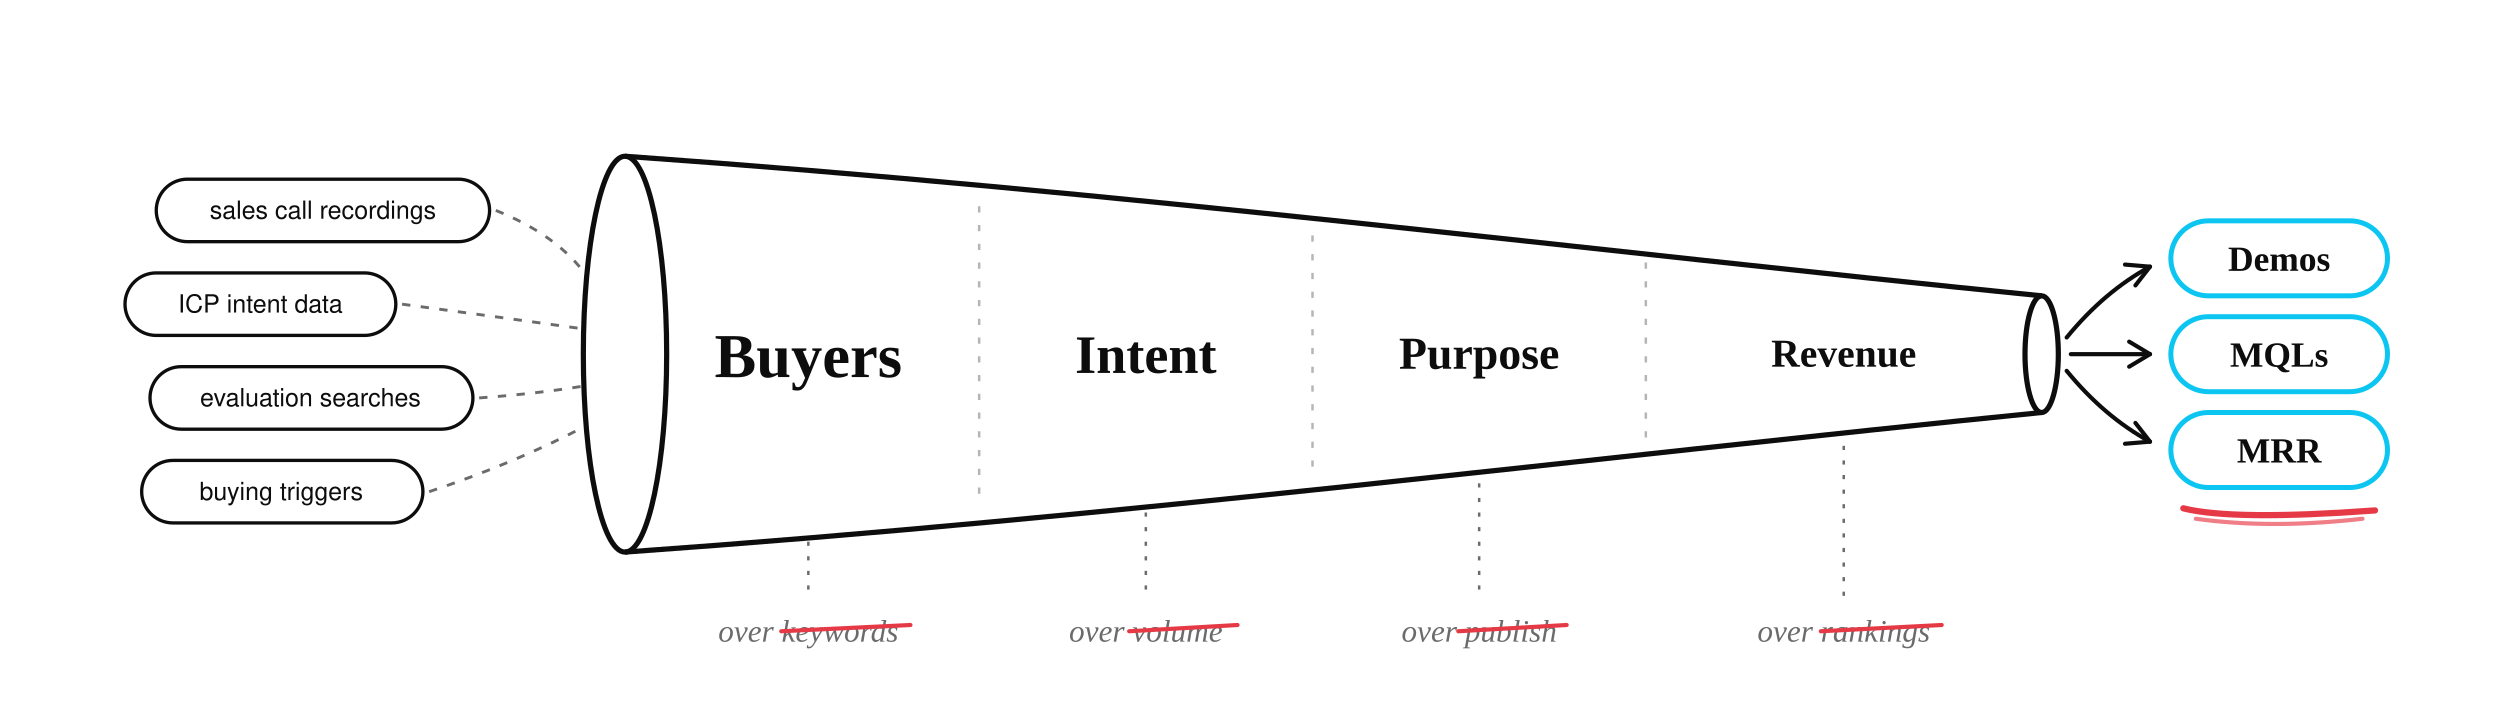
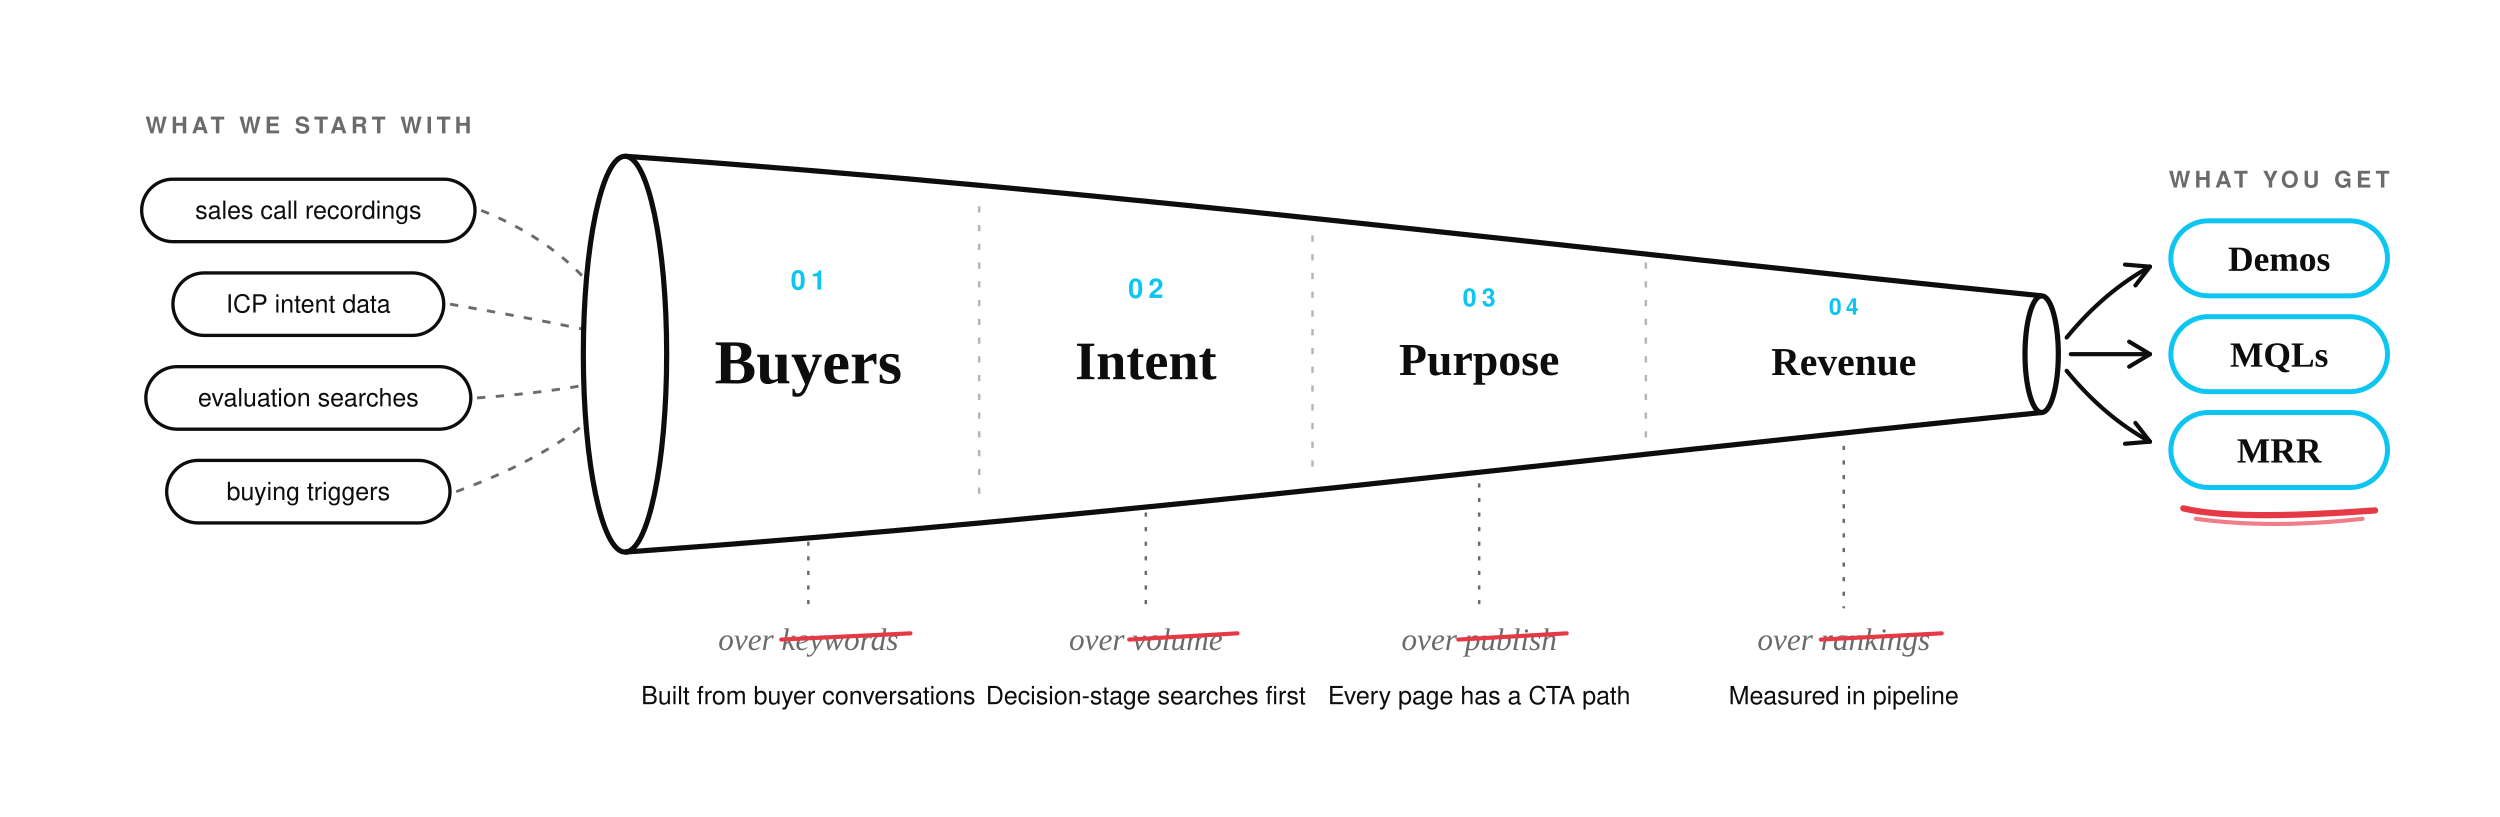
- <svg xmlns="http://www.w3.org/2000/svg" viewBox="0 0 1200 340" role="img" aria-labelledby="prFfTitle prFfDesc">
+ <svg xmlns="http://www.w3.org/2000/svg" viewBox="0 0 1200 392" role="img" aria-labelledby="prFfTitle prFfDesc">
+   <text x="148" y="64" text-anchor="middle" font-family="Helvetica, Arial, sans-serif" font-size="11" font-weight="700" letter-spacing="2" fill="#6B6B6B">WHAT WE START WITH</text>
  <g font-family="Helvetica, Arial, sans-serif" font-size="12" fill="#0D0D0D" text-anchor="middle">
-     <rect x="75" y="86" width="160" height="30" rx="15" fill="none" stroke="#0D0D0D" stroke-width="1.6" />
-     <text x="155" y="105">sales call recordings</text>
-     <rect x="60" y="131" width="130" height="30" rx="15" fill="none" stroke="#0D0D0D" stroke-width="1.6" />
-     <text x="125" y="150">ICP intent data</text>
-     <rect x="72" y="176" width="155" height="30" rx="15" fill="none" stroke="#0D0D0D" stroke-width="1.6" />
-     <text x="149" y="195">evaluation searches</text>
-     <rect x="68" y="221" width="135" height="30" rx="15" fill="none" stroke="#0D0D0D" stroke-width="1.6" />
-     <text x="135" y="240">buying triggers</text>
+     <rect x="68" y="86" width="160" height="30" rx="15" fill="none" stroke="#0D0D0D" stroke-width="1.6" />
+     <text x="148" y="105">sales call recordings</text>
+     <rect x="83" y="131" width="130" height="30" rx="15" fill="none" stroke="#0D0D0D" stroke-width="1.6" />
+     <text x="148" y="150">ICP intent data</text>
+     <rect x="70" y="176" width="156" height="30" rx="15" fill="none" stroke="#0D0D0D" stroke-width="1.6" />
+     <text x="148" y="195">evaluation searches</text>
+     <rect x="80" y="221" width="136" height="30" rx="15" fill="none" stroke="#0D0D0D" stroke-width="1.6" />
+     <text x="148" y="240">buying triggers</text>
  </g>
  <g fill="none" stroke="#6B6B6B" stroke-width="1.4" stroke-dasharray="4 5">
-     <path d="M 238 101 q 30 12 44 32" />
-     <path d="M 193 146 q 45 6 88 12" />
-     <path d="M 230 191 q 28 -2 52 -6" />
-     <path d="M 206 236 q 42 -14 76 -32" />
+     <path d="M 231 101 q 30 12 49 32" />
+     <path d="M 216 146 q 35 6 64 12" />
+     <path d="M 229 191 q 28 -2 51 -6" />
+     <path d="M 219 236 q 38 -14 61 -32" />
  </g>
  <g fill="none" stroke="#0D0D0D" stroke-width="2.5">
    <path d="M 300 75 C 540 92, 760 120, 980 142" />
    <path d="M 300 265 C 540 248, 760 220, 980 198" />
    <ellipse cx="300" cy="170" rx="20" ry="95" />
    <ellipse cx="980" cy="170" rx="8" ry="28" />
  </g>
  <g stroke="#6B6B6B" stroke-width="1.2" stroke-dasharray="3 6" opacity="0.5">
    <line x1="470" y1="99" x2="470" y2="241" />
    <line x1="630" y1="113" x2="630" y2="227" />
    <line x1="790" y1="126" x2="790" y2="214" />
  </g>
-   <g font-family="Georgia, 'Times New Roman', serif" font-weight="700" fill="#0D0D0D" text-anchor="middle">
-     <text x="388" y="181" font-size="30">Buyers</text>
-     <text x="550" y="179" font-size="26">Intent</text>
-     <text x="710" y="177" font-size="22">Purpose</text>
-     <text x="885" y="176" font-size="19">Revenue</text>
+   <g text-anchor="middle">
+     <text x="388" y="139" font-family="Helvetica, Arial, sans-serif" font-size="13" font-weight="700" letter-spacing="2.5" fill="#0CC6F1">01</text>
+     <text x="388" y="184" font-family="Georgia, 'Times New Roman', serif" font-size="30" font-weight="700" fill="#0D0D0D">Buyers</text>
+     <text x="550" y="143" font-family="Helvetica, Arial, sans-serif" font-size="13" font-weight="700" letter-spacing="2.5" fill="#0CC6F1">02</text>
+     <text x="550" y="182" font-family="Georgia, 'Times New Roman', serif" font-size="26" font-weight="700" fill="#0D0D0D">Intent</text>
+     <text x="710" y="147" font-family="Helvetica, Arial, sans-serif" font-size="12" font-weight="700" letter-spacing="2.5" fill="#0CC6F1">03</text>
+     <text x="710" y="180" font-family="Georgia, 'Times New Roman', serif" font-size="22" font-weight="700" fill="#0D0D0D">Purpose</text>
+     <text x="885" y="151" font-family="Helvetica, Arial, sans-serif" font-size="11" font-weight="700" letter-spacing="2" fill="#0CC6F1">04</text>
+     <text x="885" y="180" font-family="Georgia, 'Times New Roman', serif" font-size="19" font-weight="700" fill="#0D0D0D">Revenue</text>
  </g>
  <g stroke="#6B6B6B" stroke-width="1.2" stroke-dasharray="2 5">
-     <line x1="388" y1="260" x2="388" y2="286" />
-     <line x1="550" y1="246" x2="550" y2="286" />
-     <line x1="710" y1="232" x2="710" y2="286" />
-     <line x1="885" y1="214" x2="885" y2="286" />
+     <line x1="388" y1="260" x2="388" y2="292" />
+     <line x1="550" y1="246" x2="550" y2="292" />
+     <line x1="710" y1="232" x2="710" y2="292" />
+     <line x1="885" y1="214" x2="885" y2="292" />
  </g>
  <g font-family="Georgia, 'Times New Roman', serif" font-size="15" font-style="italic" fill="#6B6B6B" text-anchor="middle">
-     <text x="388" y="308">over <tspan>keywords</tspan>
+     <text x="388" y="312">over <tspan>keywords</tspan>
    </text>
-     <text x="550" y="308">over <tspan>volume</tspan>
+     <text x="550" y="312">over <tspan>volume</tspan>
    </text>
-     <text x="710" y="308">over <tspan>publish</tspan>
+     <text x="710" y="312">over <tspan>publish</tspan>
    </text>
-     <text x="885" y="308">over <tspan>rankings</tspan>
+     <text x="885" y="312">over <tspan>rankings</tspan>
    </text>
  </g>
  <g stroke="#E63946" stroke-width="2" stroke-linecap="round">
-     <line x1="375" y1="303" x2="437" y2="300" />
-     <line x1="542" y1="303" x2="594" y2="300" />
-     <line x1="700" y1="303" x2="752" y2="300" />
-     <line x1="874" y1="303" x2="932" y2="300" />
+     <line x1="375" y1="307" x2="437" y2="304" />
+     <line x1="542" y1="307" x2="594" y2="304" />
+     <line x1="700" y1="307" x2="752" y2="304" />
+     <line x1="874" y1="307" x2="932" y2="304" />
  </g>
+   <g font-family="Helvetica, Arial, sans-serif" font-size="12" fill="#0D0D0D" text-anchor="middle">
+     <text x="388" y="338">Built from buyer conversations</text>
+     <text x="550" y="338">Decision-stage searches first</text>
+     <text x="710" y="338">Every page has a CTA path</text>
+     <text x="885" y="338">Measured in pipeline</text>
+   </g>
+   <text x="1094" y="90" text-anchor="middle" font-family="Helvetica, Arial, sans-serif" font-size="11" font-weight="700" letter-spacing="2" fill="#6B6B6B">WHAT YOU GET</text>
  <g fill="none" stroke="#0D0D0D" stroke-width="2" stroke-linecap="round">
    <path d="M 992 162 q 18 -22 40 -34" />
    <path d="M 1032 128 l -12 -1 M 1032 128 l -7 9" />
    <path d="M 994 170 h 38" />
    <path d="M 1032 170 l -10 -6 M 1032 170 l -10 6" />
    <path d="M 992 178 q 18 22 40 34" />
    <path d="M 1032 212 l -12 1 M 1032 212 l -7 -9" />
  </g>
  <g text-anchor="middle">
    <rect x="1042" y="106" width="104" height="36" rx="18" fill="none" stroke="#0CC6F1" stroke-width="2.4" />
    <text x="1094" y="130" font-family="Georgia, 'Times New Roman', serif" font-size="17" font-weight="700" fill="#0D0D0D">Demos</text>
    <rect x="1042" y="152" width="104" height="36" rx="18" fill="none" stroke="#0CC6F1" stroke-width="2.4" />
    <text x="1094" y="176" font-family="Georgia, 'Times New Roman', serif" font-size="17" font-weight="700" fill="#0D0D0D">MQLs</text>
    <rect x="1042" y="198" width="104" height="36" rx="18" fill="none" stroke="#0CC6F1" stroke-width="2.4" />
    <text x="1094" y="222" font-family="Georgia, 'Times New Roman', serif" font-size="17" font-weight="700" fill="#0D0D0D">MRR</text>
    <path d="M 1048 244 q 24 6 92 1" fill="none" stroke="#E63946" stroke-width="3" stroke-linecap="round" />
    <path d="M 1054 249 q 36 5 80 0" fill="none" stroke="#E63946" stroke-width="2" stroke-linecap="round" opacity="0.65" />
  </g>
</svg>
